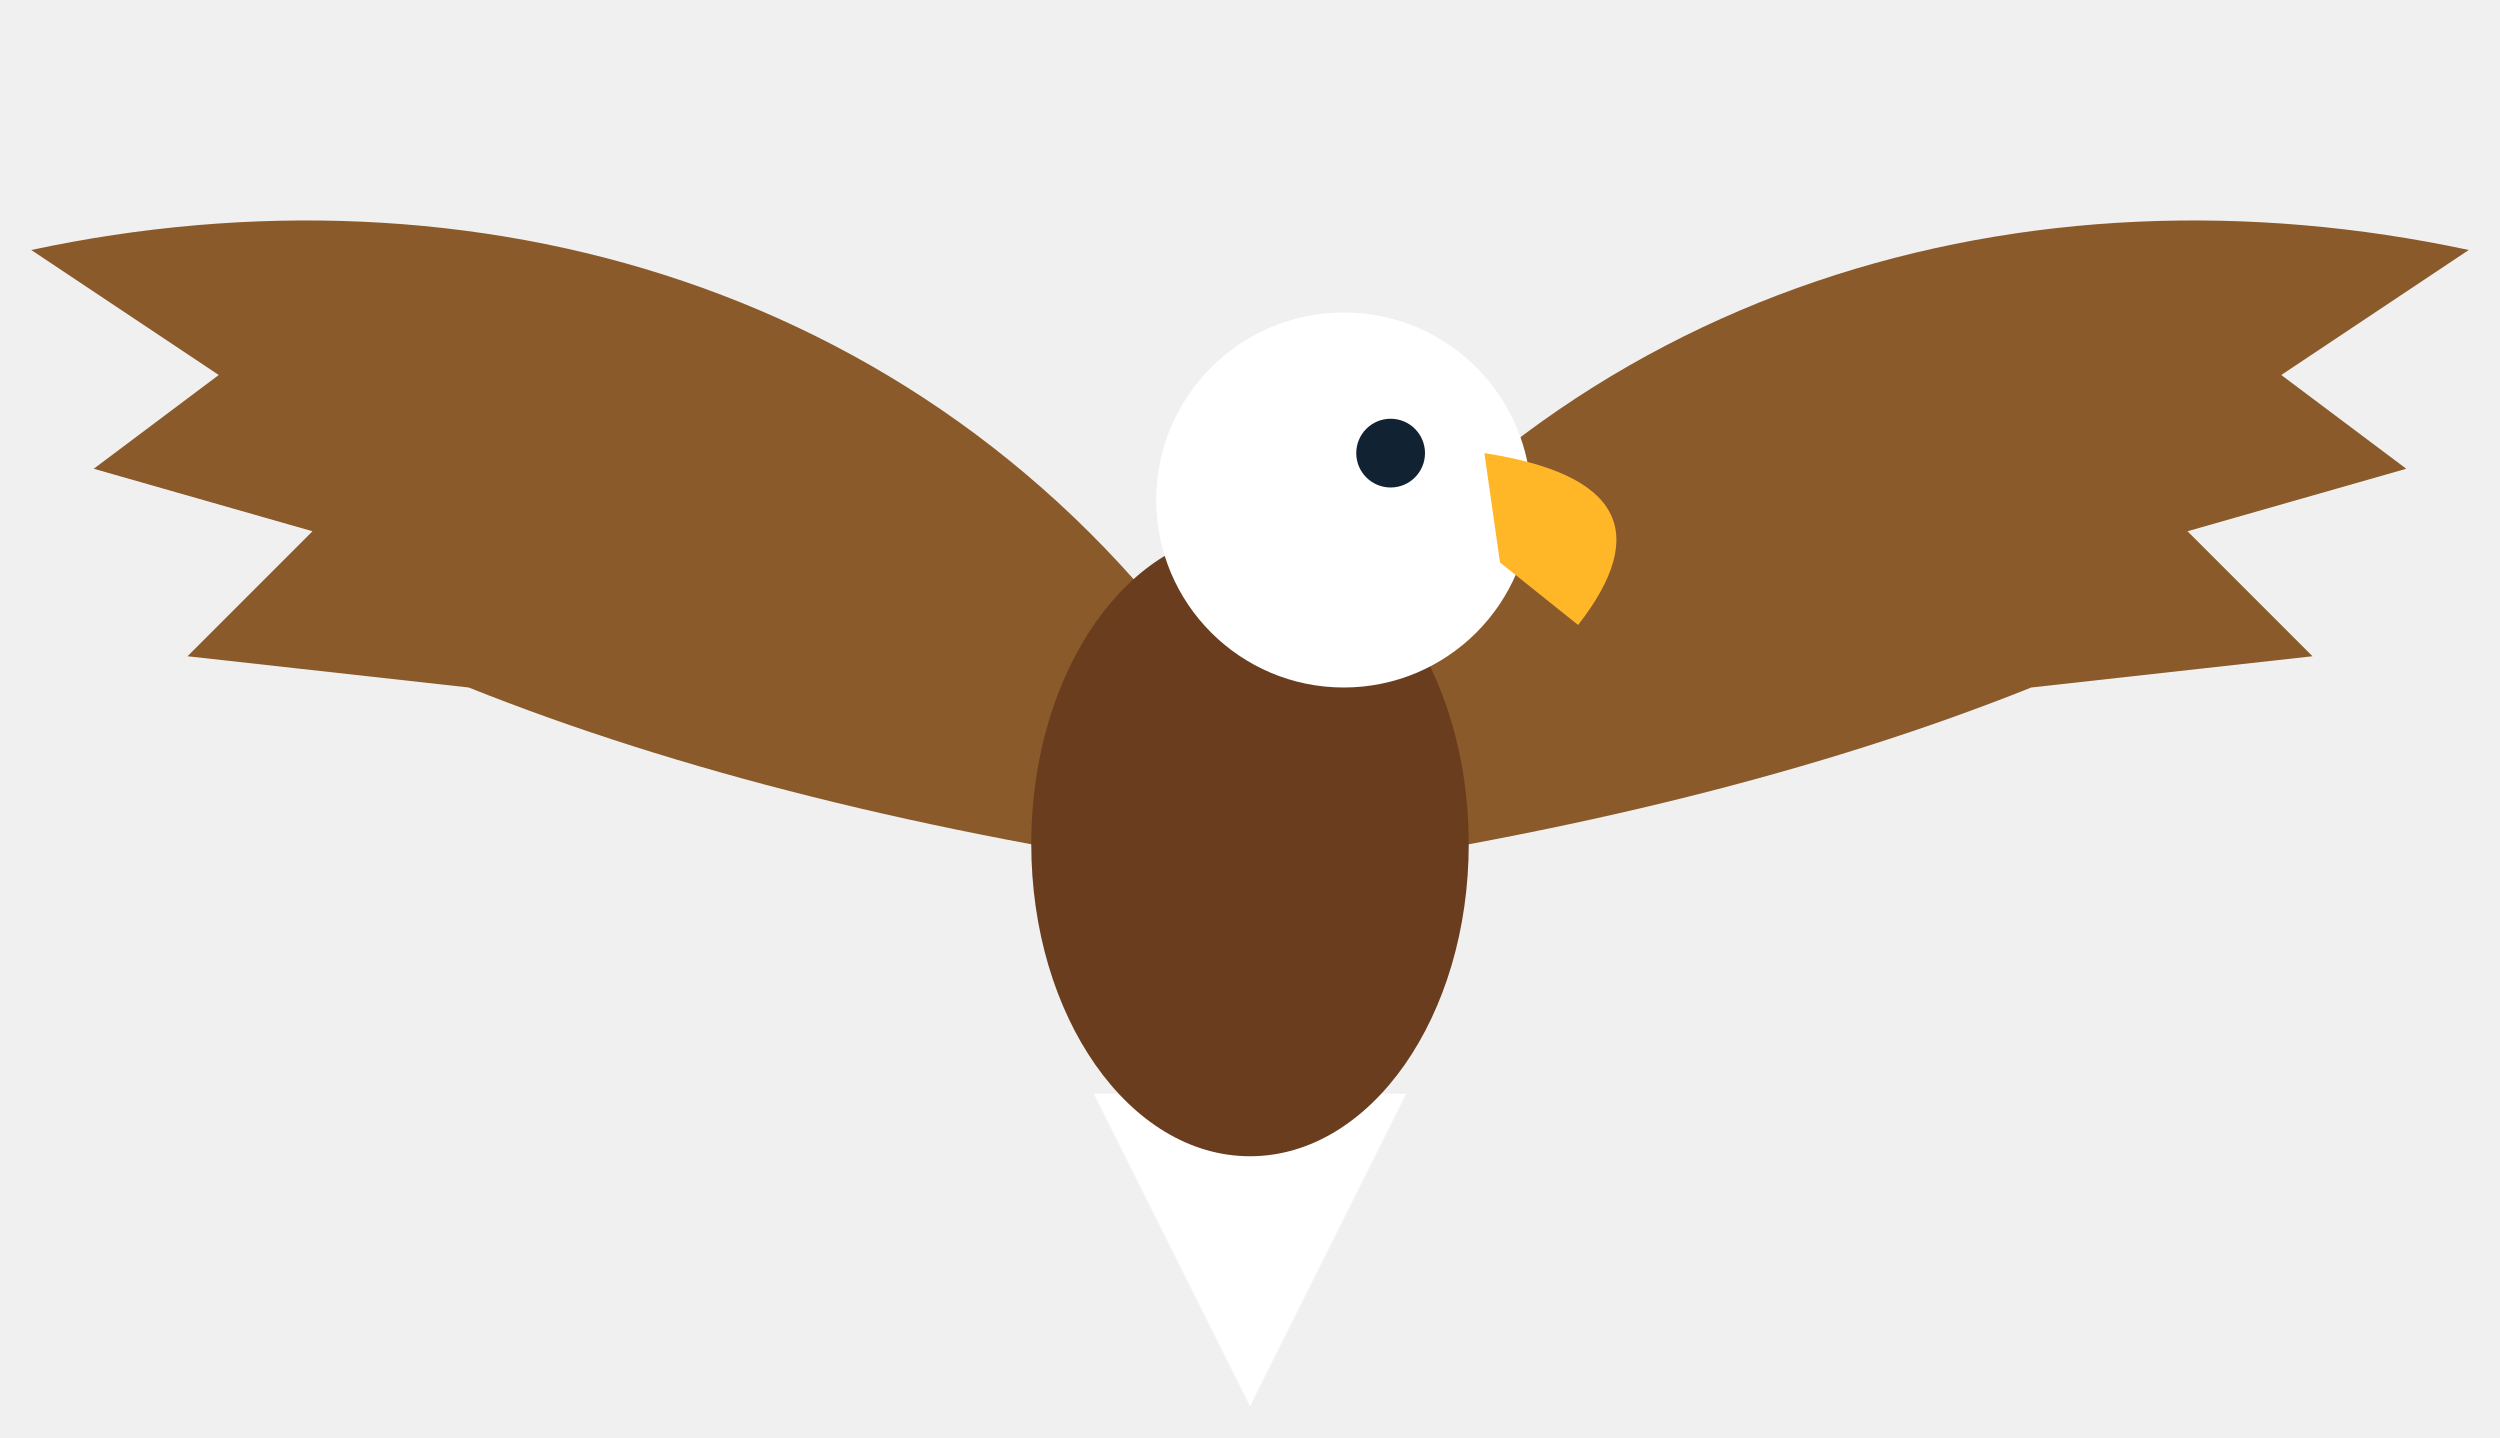
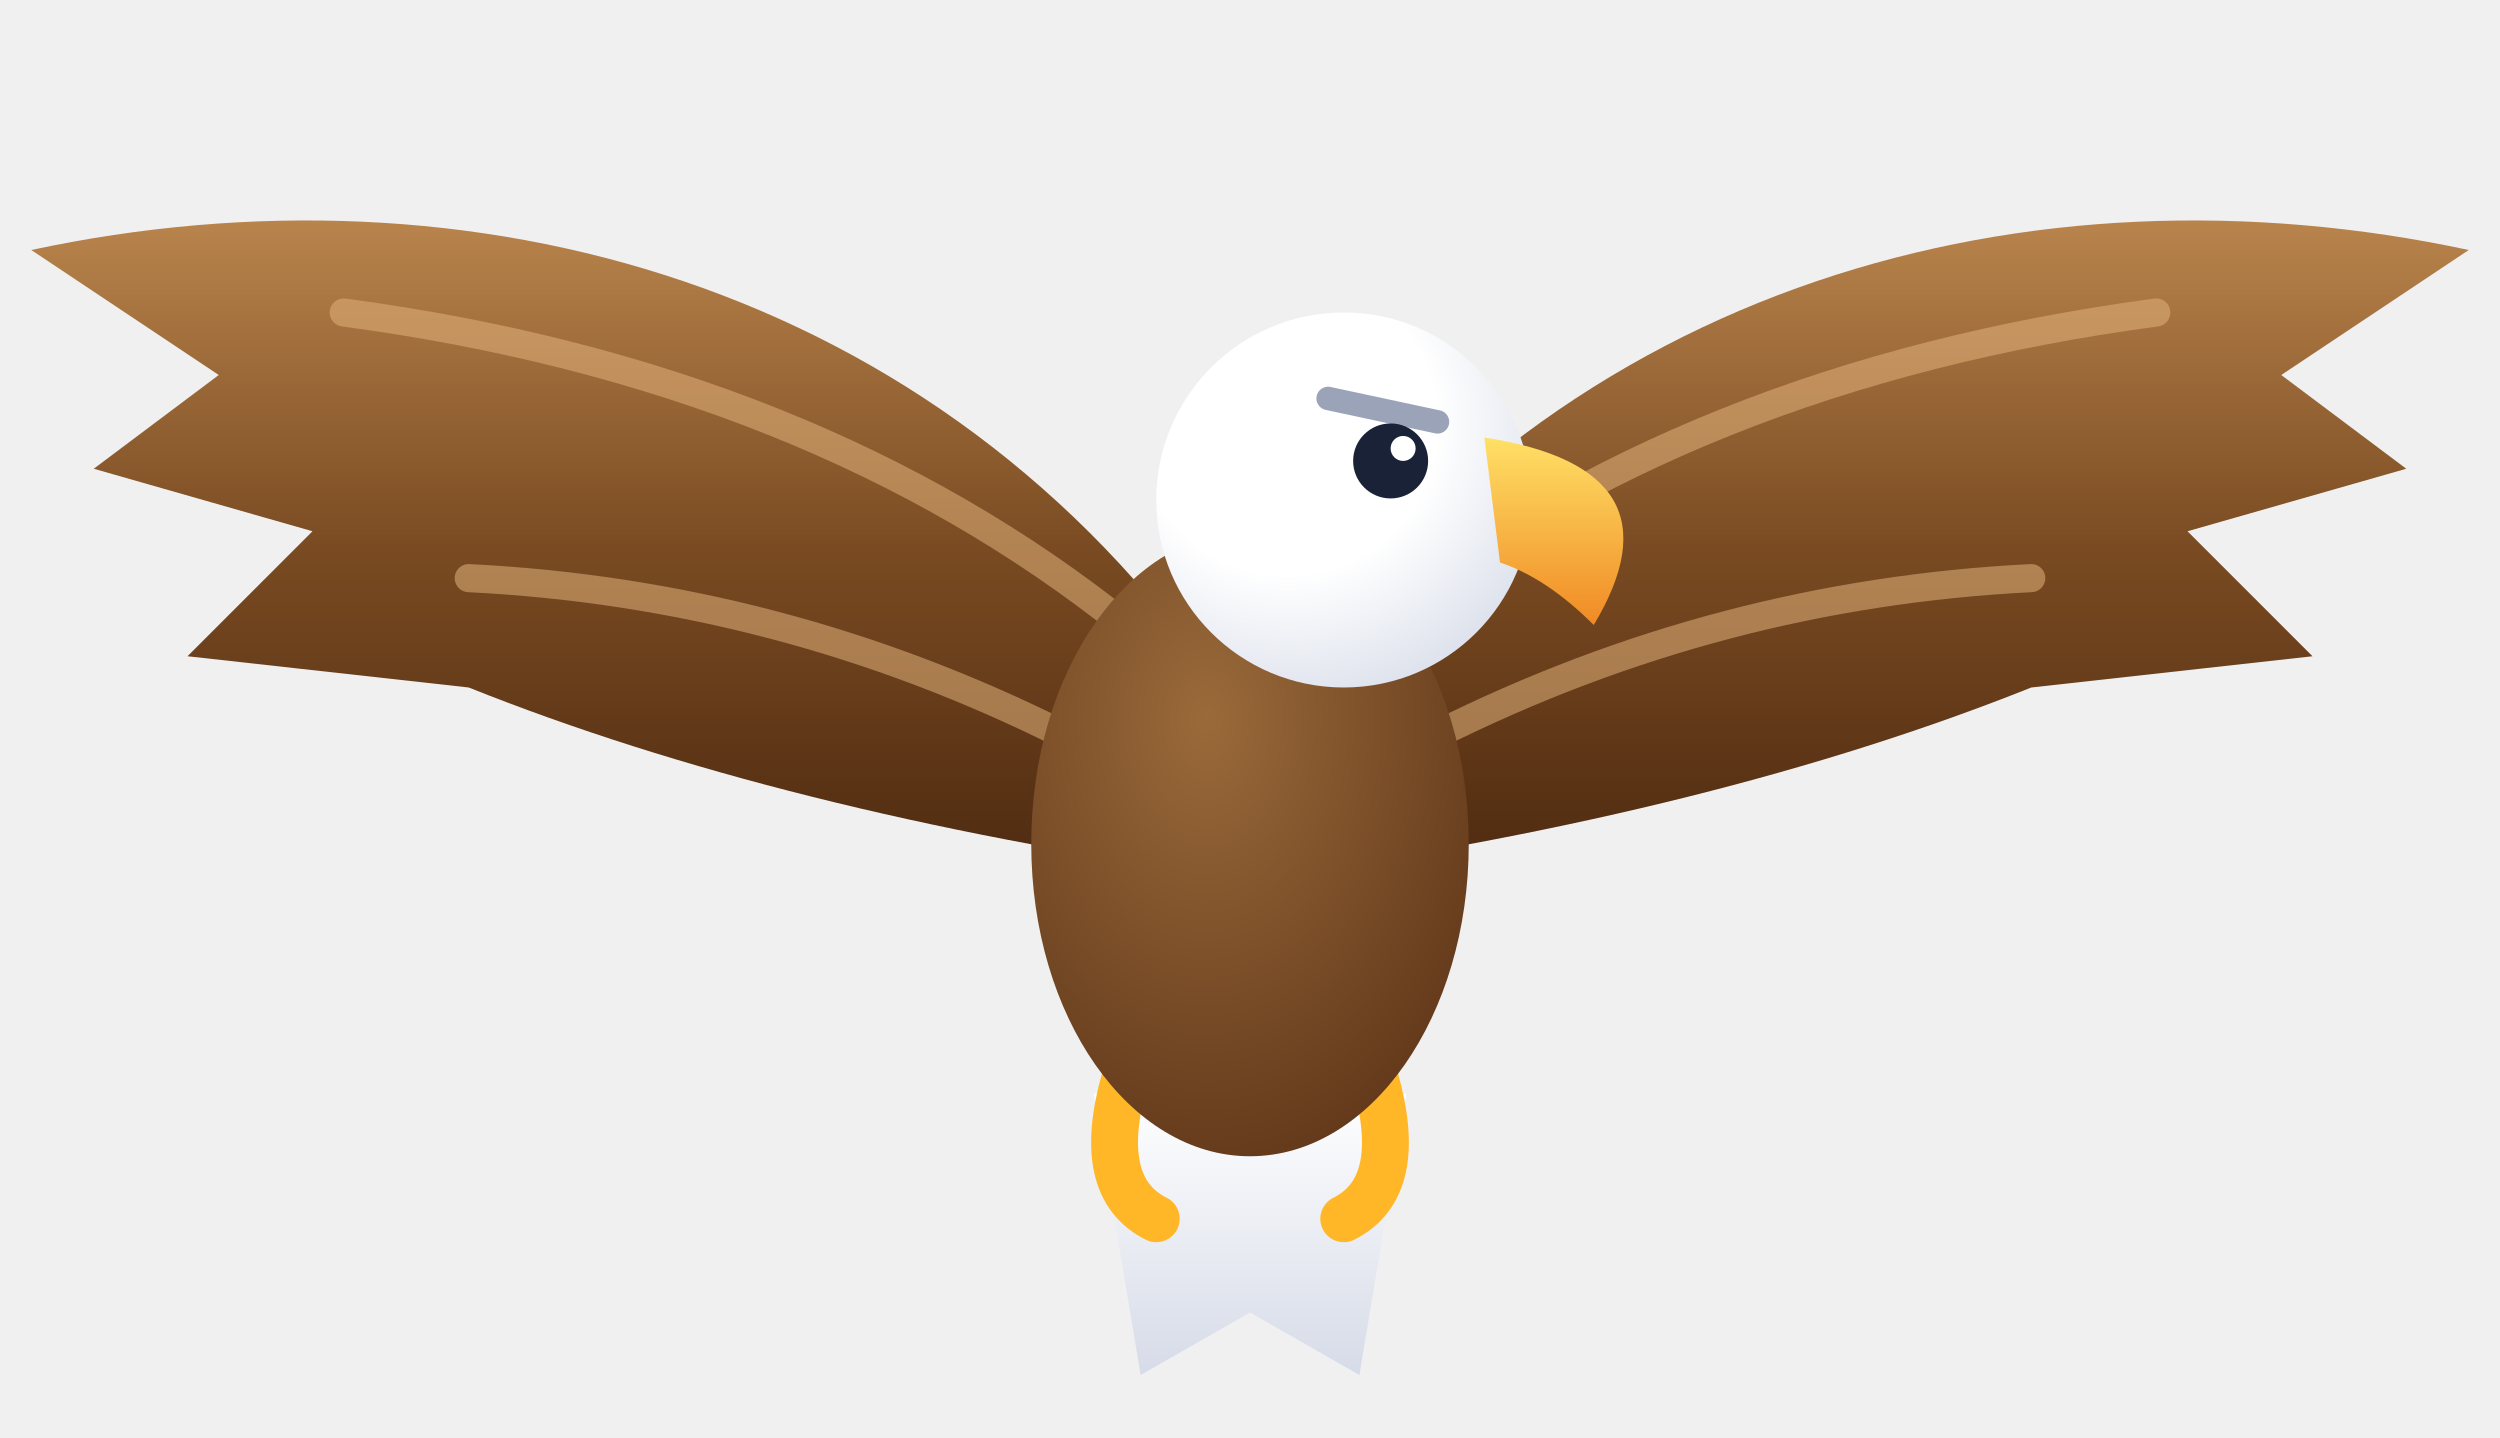
<svg xmlns="http://www.w3.org/2000/svg" viewBox="0 0 160 92" width="160" height="92">
-   <path d="M78 44 C60 18 30 10 2 16 L14 24 L6 30 L20 34 L12 42 L30 44 Q50 52 78 56Z" fill="#8a5a2b" />
-   <path d="M82 44 C100 18 130 10 158 16 L146 24 L154 30 L140 34 L148 42 L130 44 Q110 52 82 56Z" fill="#8a5a2b" />
-   <path d="M70 70 L80 90 L90 70Z" fill="#fff" />
-   <ellipse cx="80" cy="54" rx="14" ry="20" fill="#6b3d1f" />
-   <circle cx="86" cy="32" r="12" fill="#fff" />
-   <path d="M95 29 Q108 31 101 40 L96 36Z" fill="#ffb627" />
-   <circle cx="89" cy="29" r="2.2" fill="#123" />
+   <defs>
+     <linearGradient id="eaW" x1="0" y1="0" x2="0" y2="1">
+       <stop offset="0.00" stop-color="#b9844c" stop-opacity="1" />
+       <stop offset="0.50" stop-color="#7a4b22" stop-opacity="1" />
+       <stop offset="1.00" stop-color="#4e2a10" stop-opacity="1" />
+     </linearGradient>
+     <radialGradient id="eaB" cx="0.4" cy="0.3" r="0.8">
+       <stop offset="0.00" stop-color="#9a6a3a" stop-opacity="1" />
+       <stop offset="1.00" stop-color="#5e3518" stop-opacity="1" />
+     </radialGradient>
+     <radialGradient id="eaH" cx="0.35" cy="0.3" r="0.8">
+       <stop offset="0.00" stop-color="#ffffff" stop-opacity="1" />
+       <stop offset="0.50" stop-color="#ffffff" stop-opacity="1" />
+       <stop offset="1.00" stop-color="#d9deea" stop-opacity="1" />
+     </radialGradient>
+     <linearGradient id="eaK" x1="0" y1="0" x2="0" y2="1">
+       <stop offset="0.00" stop-color="#ffe066" stop-opacity="1" />
+       <stop offset="1.00" stop-color="#f08a24" stop-opacity="1" />
+     </linearGradient>
+     <linearGradient id="eaT" x1="0" y1="0" x2="0" y2="1">
+       <stop offset="0.00" stop-color="#ffffff" stop-opacity="1" />
+       <stop offset="1.00" stop-color="#d6dbe8" stop-opacity="1" />
+     </linearGradient>
+   </defs>
+   <path d="M78 44 C60 18 30 10 2 16 L14 24 L6 30 L20 34 L12 42 L30 44 Q50 52 78 56Z" fill="url(#eaW)" />
+   <path d="M82 44 C100 18 130 10 158 16 L146 24 L154 30 L140 34 L148 42 L130 44 Q110 52 82 56Z" fill="url(#eaW)" />
+   <path d="M72 40 Q52 24 22 20 M68 47 Q50 38 30 37 M88 40 Q108 24 138 20 M92 47 Q110 38 130 37" stroke="#e0b07a" stroke-width="1.8" fill="none" opacity="0.55" stroke-linecap="round" />
+   <path d="M70 70 L73 88 L80 84 L87 88 L90 70Z" fill="url(#eaT)" />
+   <path d="M72 69 Q70 76 74 78 M88 69 Q90 76 86 78" stroke="#ffb627" stroke-width="3" fill="none" stroke-linecap="round" />
+   <ellipse cx="80" cy="54" rx="14" ry="20" fill="url(#eaB)" />
+   <circle cx="86" cy="32" r="12" fill="url(#eaH)" />
+   <path d="M95 28 Q108 30 102 40 Q99 37 96 36Z" fill="url(#eaK)" />
+   <path d="M85 25.5 L92 27" stroke="#9aa3b8" stroke-width="1.5" stroke-linecap="round" />
+   <circle cx="89" cy="29.5" r="2.4" fill="#1a2238" />
+   <circle cx="89.8" cy="28.7" r="0.8" fill="#fff" />
</svg>
